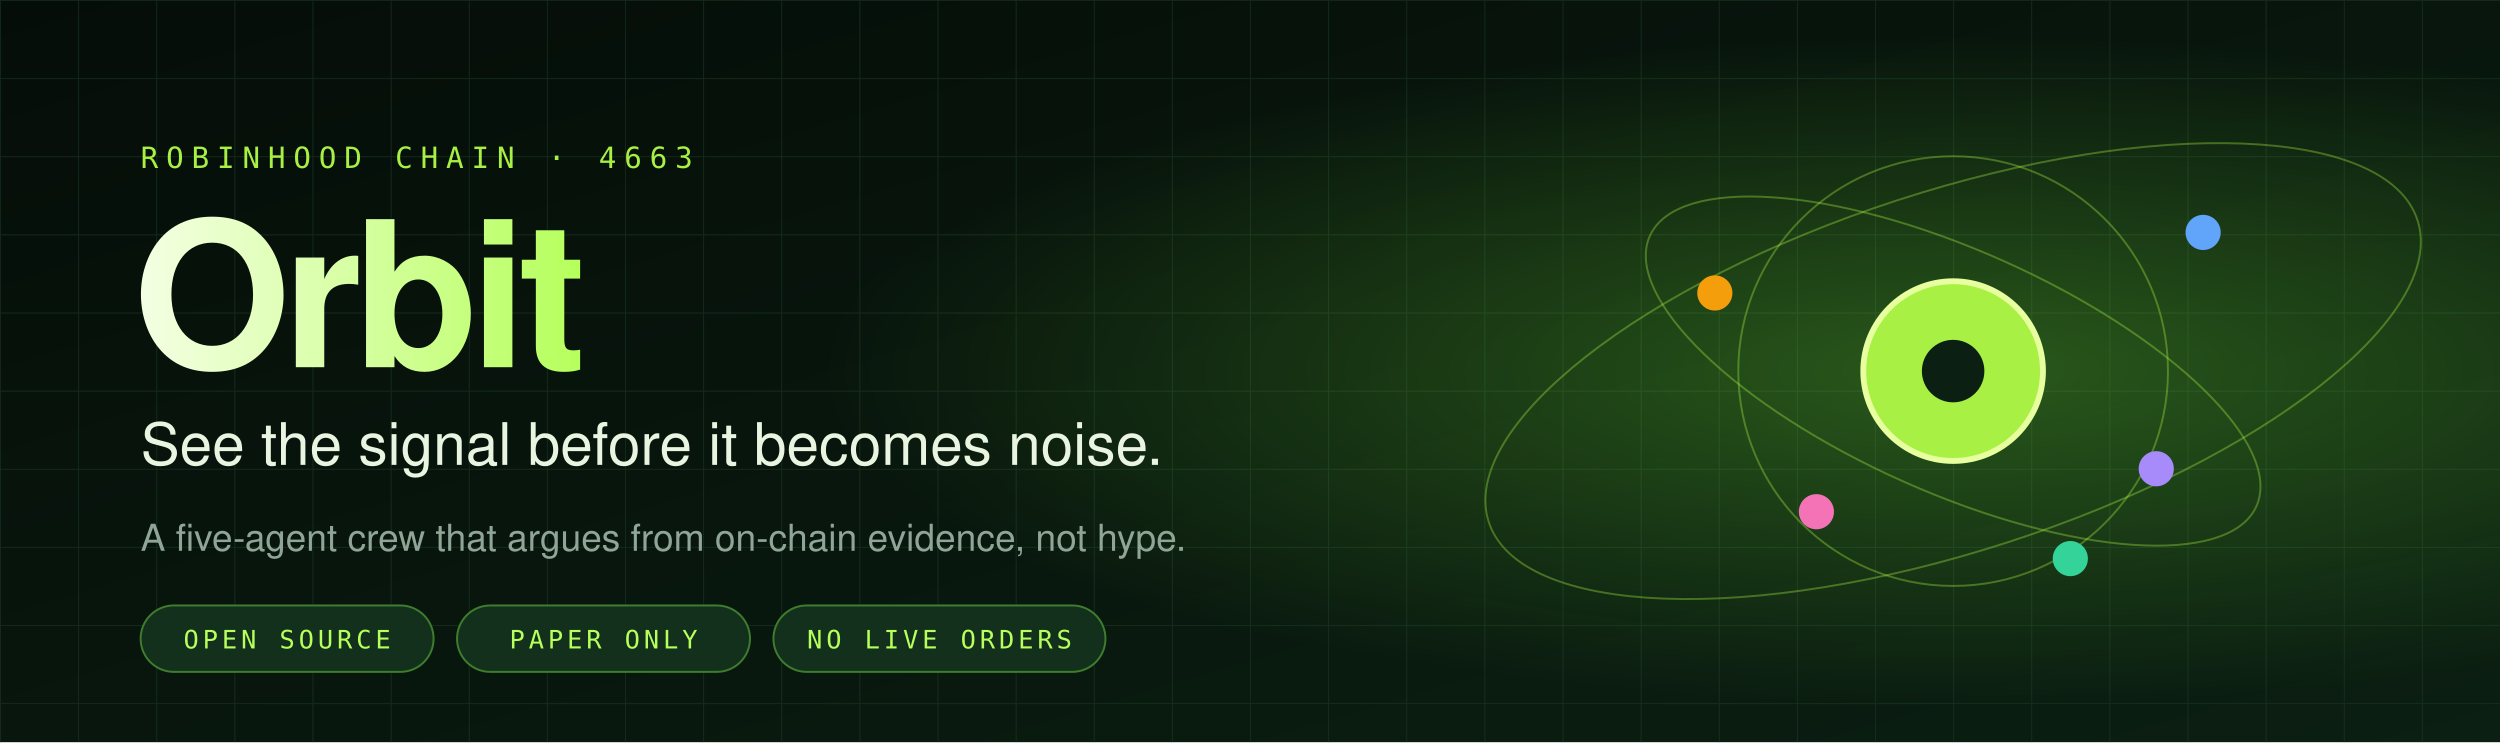
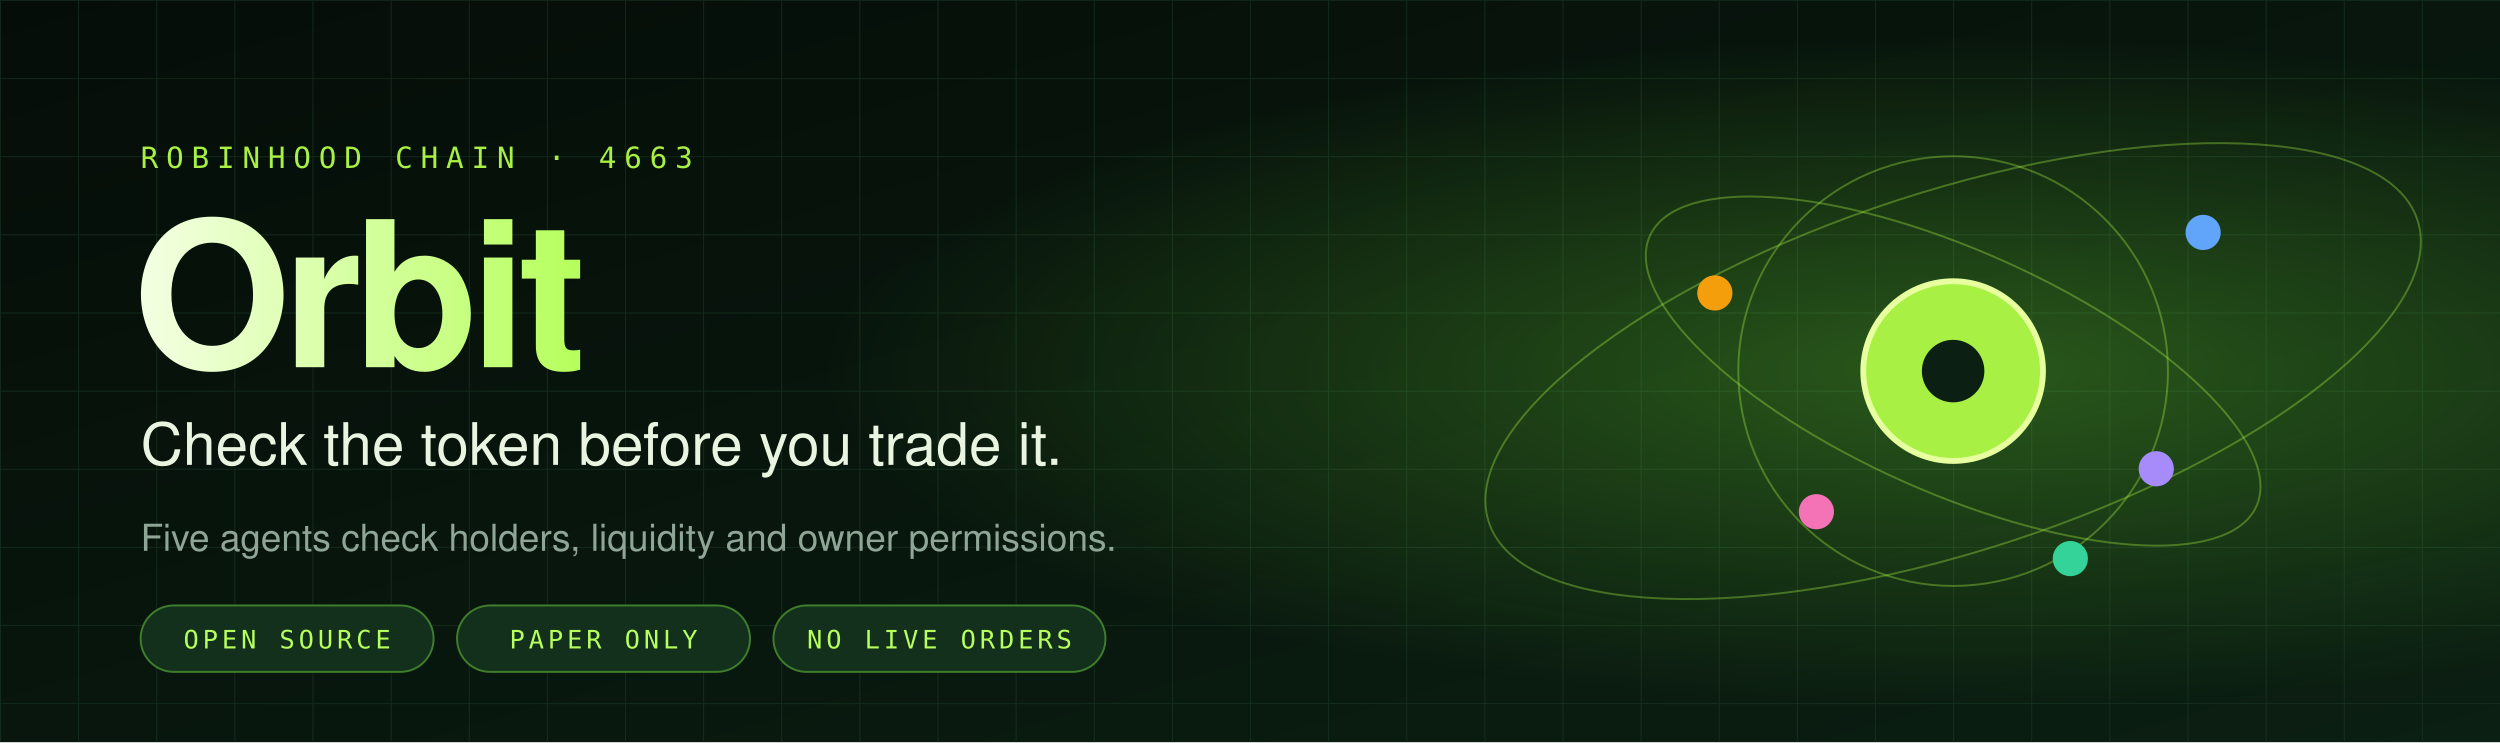
<svg xmlns="http://www.w3.org/2000/svg" viewBox="0 0 1280 380" role="img" aria-label="Orbit: chain intelligence for Robinhood Chain">
  <defs>
    <linearGradient id="bg" x1="0" y1="0" x2="1" y2="1">
      <stop offset="0" stop-color="#050d08" />
      <stop offset="1" stop-color="#0b1f12" />
    </linearGradient>
    <radialGradient id="glow" cx="78%" cy="50%" r="45%">
      <stop offset="0" stop-color="#7dff3a" stop-opacity=".28" />
      <stop offset="1" stop-color="#7dff3a" stop-opacity="0" />
    </radialGradient>
    <linearGradient id="word" x1="0" y1="0" x2="1" y2="0">
      <stop offset="0" stop-color="#f4ffe3" />
      <stop offset="1" stop-color="#b6ff5c" />
    </linearGradient>
    <pattern id="grid" width="40" height="40" patternUnits="userSpaceOnUse">
      <path d="M40 0H0V40" fill="none" stroke="#1d3a26" stroke-width="1" opacity=".55" />
    </pattern>
  </defs>
  <rect width="1280" height="380" fill="url(#bg)" />
  <rect width="1280" height="380" fill="url(#grid)" />
  <rect width="1280" height="380" fill="url(#glow)" />
  <g fill="none" stroke="#a8f044" stroke-opacity=".35">
    <ellipse cx="1000" cy="190" rx="250" ry="92" transform="rotate(-18 1000 190)" />
    <ellipse cx="1000" cy="190" rx="170" ry="62" transform="rotate(24 1000 190)" />
    <ellipse cx="1000" cy="190" rx="110" ry="110" />
  </g>
  <circle cx="1000" cy="190" r="46" fill="#a8f044" />
  <circle cx="1000" cy="190" r="46" fill="none" stroke="#e7ff9f" stroke-width="3" />
  <circle cx="1000" cy="190" r="16" fill="#0b1f12" />
  <circle cx="1128" cy="119" r="9" fill="#60a5fa" />
  <circle cx="878" cy="150" r="9" fill="#f59e0b" />
  <circle cx="1060" cy="286" r="9" fill="#34d399" />
  <circle cx="930" cy="262" r="9" fill="#f472b6" />
  <circle cx="1104" cy="240" r="9" fill="#a78bfa" />
  <text x="72" y="86" font-family="Menlo, Consolas, monospace" font-size="15" letter-spacing="4" fill="#a8f044">ROBINHOOD CHAIN · 4663</text>
  <text x="68" y="188" font-family="Helvetica, Arial, sans-serif" font-size="104" font-weight="700" letter-spacing="-4" fill="url(#word)">Orbit</text>
-   <text x="72" y="238" font-family="Helvetica, Arial, sans-serif" font-size="30" fill="#e9f5e1">See the signal before it becomes noise.</text>
-   <text x="72" y="282" font-family="Helvetica, Arial, sans-serif" font-size="19" fill="#8fa596">A five-agent crew that argues from on-chain evidence, not hype.</text>
+   <text x="72" y="238" font-family="Helvetica, Arial, sans-serif" font-size="30" fill="#e9f5e1">Check the token before you trade it.</text>
+   <text x="72" y="282" font-family="Helvetica, Arial, sans-serif" font-size="19" fill="#8fa596">Five agents check holders, liquidity and owner permissions.</text>
  <g font-family="Menlo, Consolas, monospace" font-size="13" letter-spacing="2">
    <rect x="72" y="310" width="150" height="34" rx="17" fill="#12301c" stroke="#3f7d2c" />
    <text x="147" y="332" text-anchor="middle" fill="#b6ff5c">OPEN SOURCE</text>
    <rect x="234" y="310" width="150" height="34" rx="17" fill="#12301c" stroke="#3f7d2c" />
    <text x="309" y="332" text-anchor="middle" fill="#b6ff5c">PAPER ONLY</text>
    <rect x="396" y="310" width="170" height="34" rx="17" fill="#12301c" stroke="#3f7d2c" />
    <text x="481" y="332" text-anchor="middle" fill="#b6ff5c">NO LIVE ORDERS</text>
  </g>
</svg>
